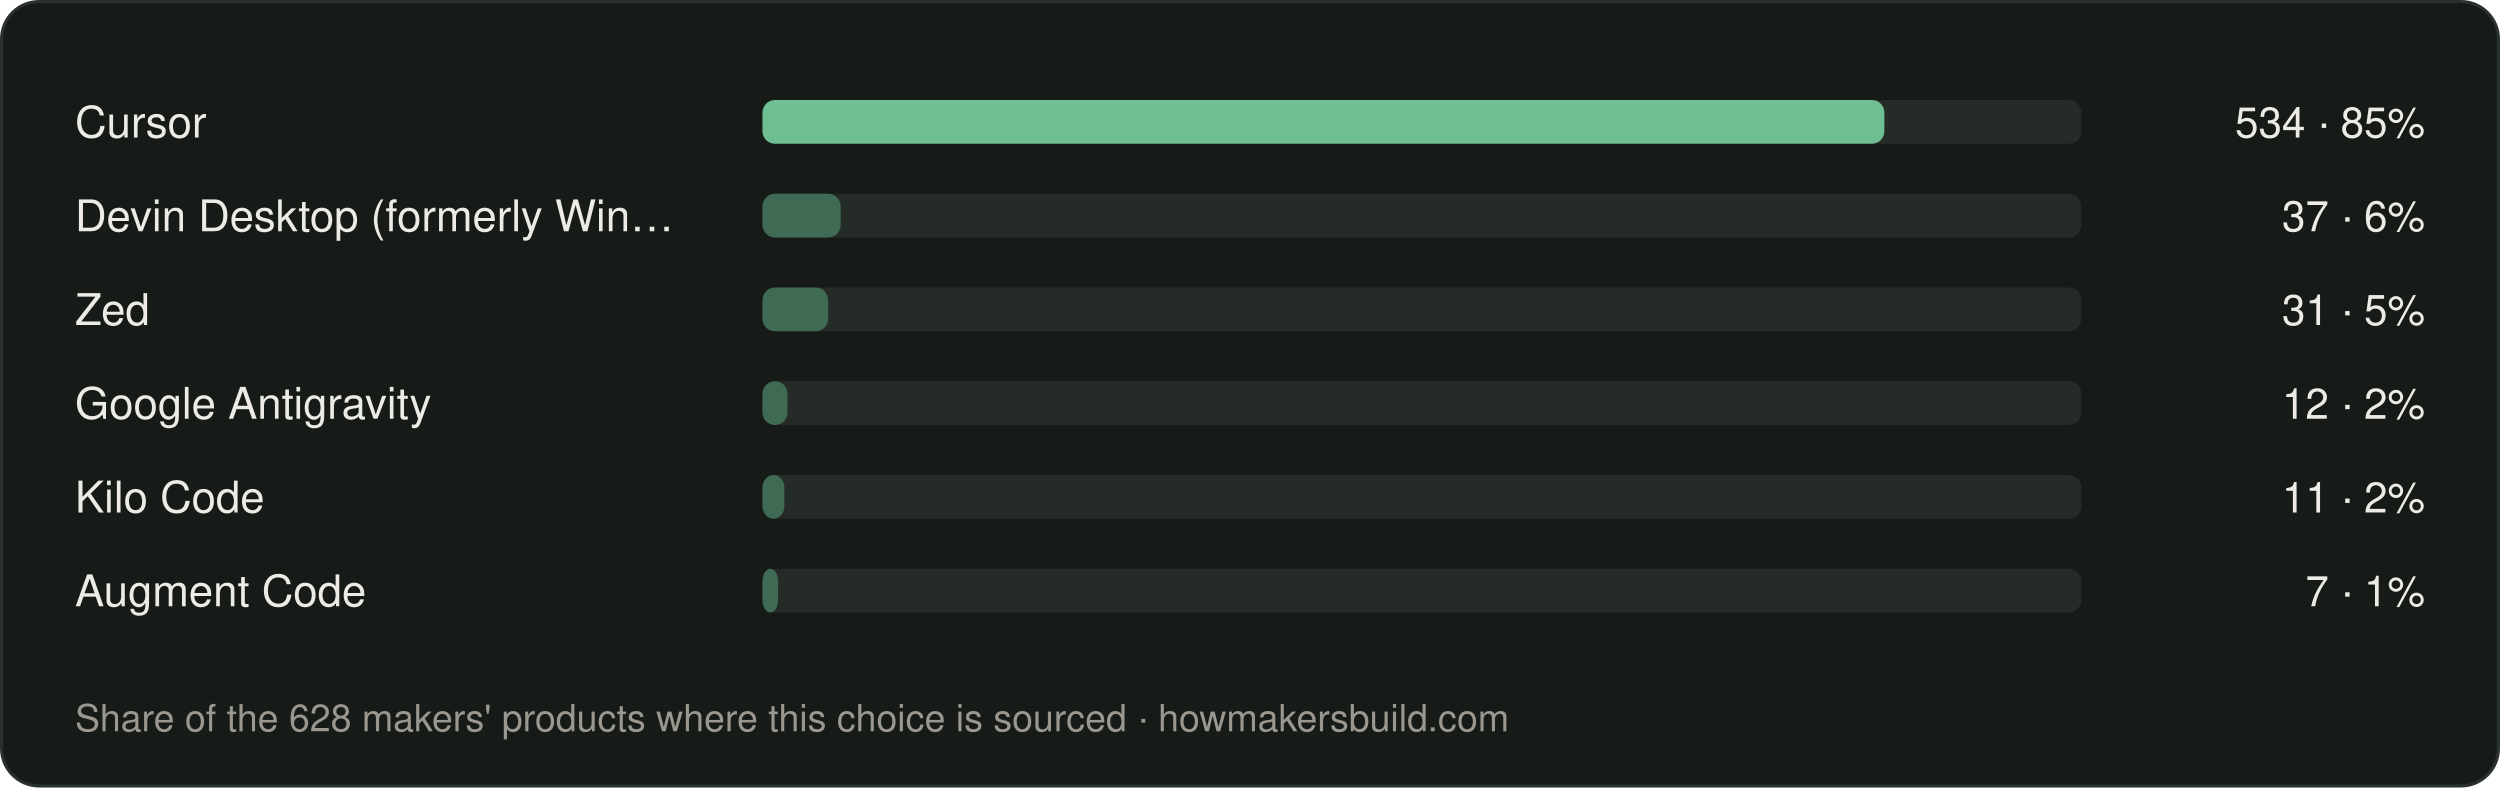
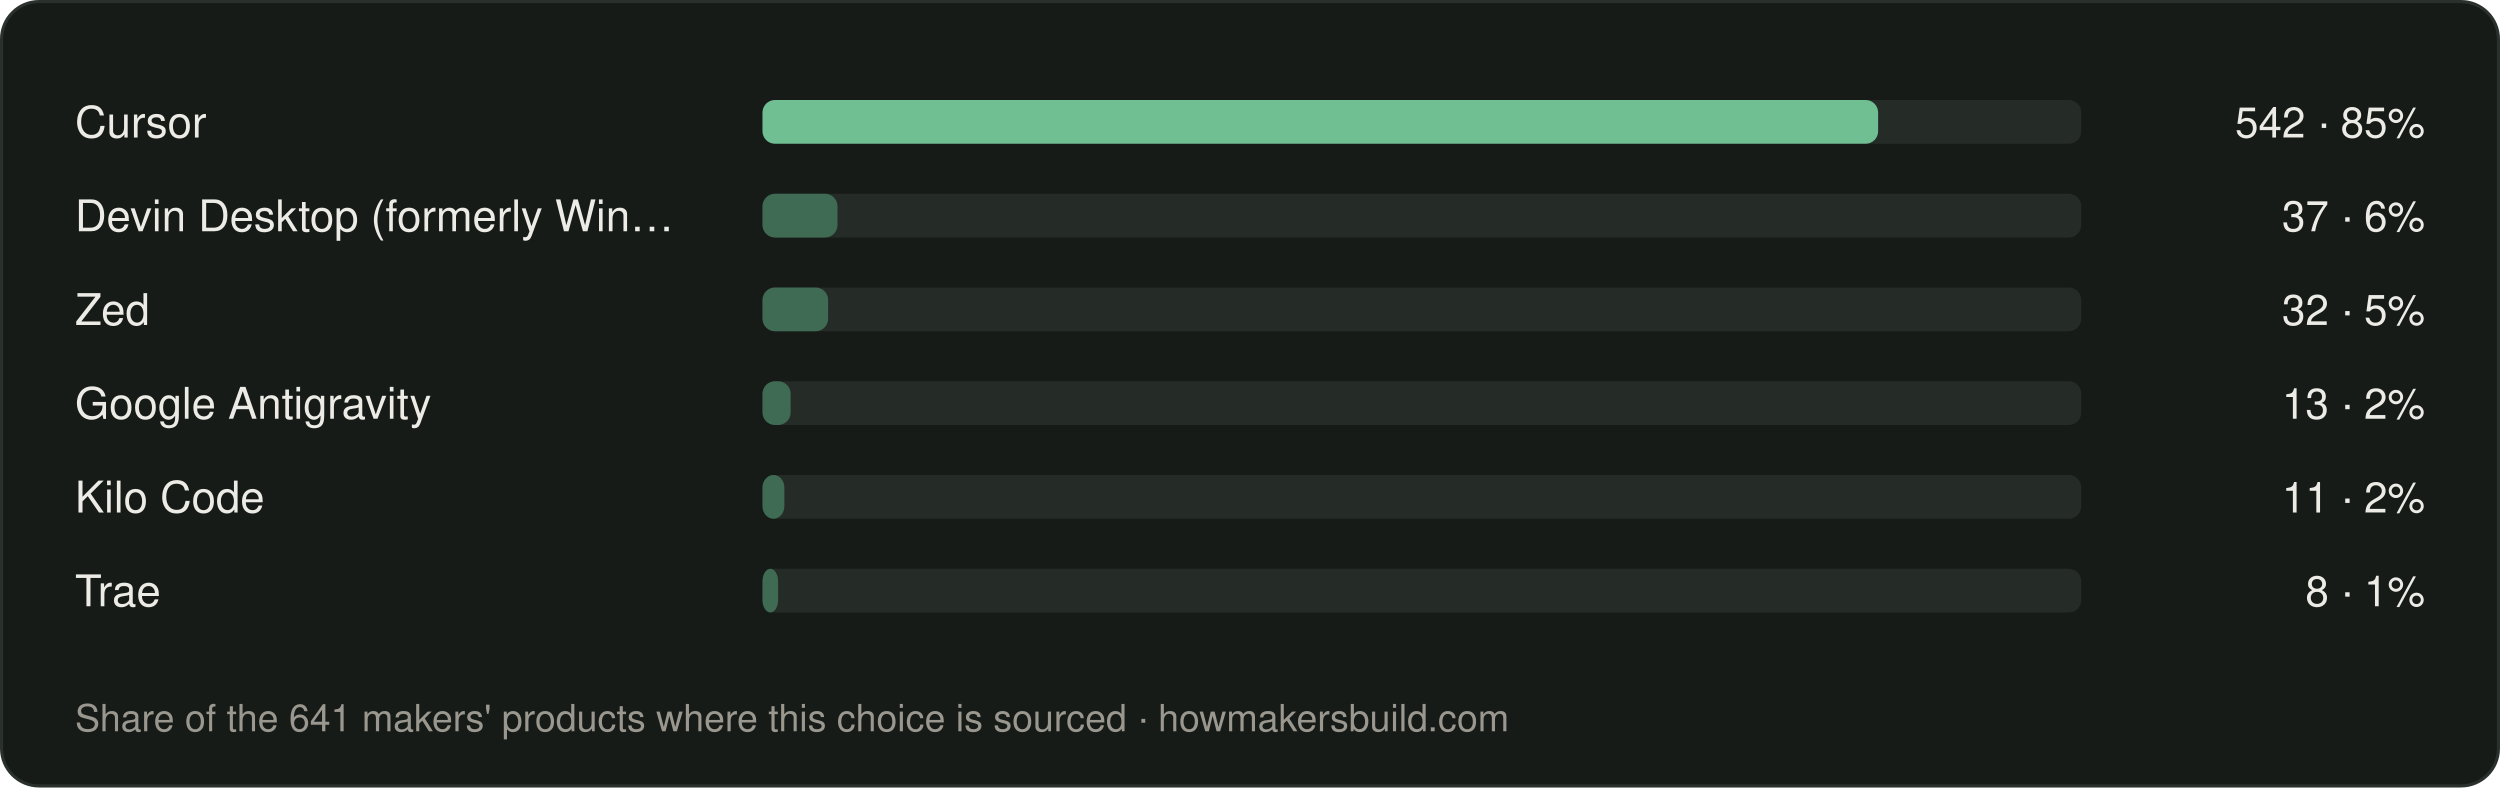
<svg xmlns="http://www.w3.org/2000/svg" width="800" height="252" viewBox="0 0 800 252" font-family="-apple-system, BlinkMacSystemFont, 'Segoe UI', Helvetica, Arial, sans-serif">
  <rect x="0.5" y="0.5" width="799" height="251" rx="12" fill="#161b18" stroke="#2a312c" />
  <text x="24" y="44" font-size="14" fill="#ecebe6">Cursor</text>
  <rect x="244" y="32" width="422" height="14" rx="4" fill="#252b27" />
-   <rect x="244" y="32" width="359" height="14" rx="4" fill="#6fbf93" />
-   <text x="776" y="44" font-size="13.5" text-anchor="end" fill="#ecebe6">534 · 85%</text>
+   <rect x="244" y="32" width="357" height="14" rx="4" fill="#6fbf93" />
+   <text x="776" y="44" font-size="13.5" text-anchor="end" fill="#ecebe6">542 · 85%</text>
  <text x="24" y="74" font-size="14" fill="#ecebe6">Devin Desktop (formerly Win…</text>
  <rect x="244" y="62" width="422" height="14" rx="4" fill="#252b27" />
-   <rect x="244" y="62" width="25" height="14" rx="4" fill="#3f6b54" />
+   <rect x="244" y="62" width="24" height="14" rx="4" fill="#3f6b54" />
  <text x="776" y="74" font-size="13.5" text-anchor="end" fill="#ecebe6">37 · 6%</text>
  <text x="24" y="104" font-size="14" fill="#ecebe6">Zed</text>
  <rect x="244" y="92" width="422" height="14" rx="4" fill="#252b27" />
  <rect x="244" y="92" width="21" height="14" rx="4" fill="#3f6b54" />
-   <text x="776" y="104" font-size="13.5" text-anchor="end" fill="#ecebe6">31 · 5%</text>
+   <text x="776" y="104" font-size="13.5" text-anchor="end" fill="#ecebe6">32 · 5%</text>
  <text x="24" y="134" font-size="14" fill="#ecebe6">Google Antigravity</text>
  <rect x="244" y="122" width="422" height="14" rx="4" fill="#252b27" />
-   <rect x="244" y="122" width="8" height="14" rx="4" fill="#3f6b54" />
-   <text x="776" y="134" font-size="13.5" text-anchor="end" fill="#ecebe6">12 · 2%</text>
+   <rect x="244" y="122" width="9" height="14" rx="4" fill="#3f6b54" />
+   <text x="776" y="134" font-size="13.5" text-anchor="end" fill="#ecebe6">13 · 2%</text>
  <text x="24" y="164" font-size="14" fill="#ecebe6">Kilo Code</text>
  <rect x="244" y="152" width="422" height="14" rx="4" fill="#252b27" />
  <rect x="244" y="152" width="7" height="14" rx="4" fill="#3f6b54" />
  <text x="776" y="164" font-size="13.5" text-anchor="end" fill="#ecebe6">11 · 2%</text>
-   <text x="24" y="194" font-size="14" fill="#ecebe6">Augment Code</text>
+   <text x="24" y="194" font-size="14" fill="#ecebe6">Trae</text>
  <rect x="244" y="182" width="422" height="14" rx="4" fill="#252b27" />
  <rect x="244" y="182" width="5" height="14" rx="4" fill="#3f6b54" />
-   <text x="776" y="194" font-size="13.5" text-anchor="end" fill="#ecebe6">7 · 1%</text>
-   <text x="24" y="234" font-size="12" fill="#9a978f">Share of the 628 makers' products where this choice is sourced · howmakersbuild.com</text>
+   <text x="776" y="194" font-size="13.5" text-anchor="end" fill="#ecebe6">8 · 1%</text>
+   <text x="24" y="234" font-size="12" fill="#9a978f">Share of the 641 makers' products where this choice is sourced · howmakersbuild.com</text>
</svg>
